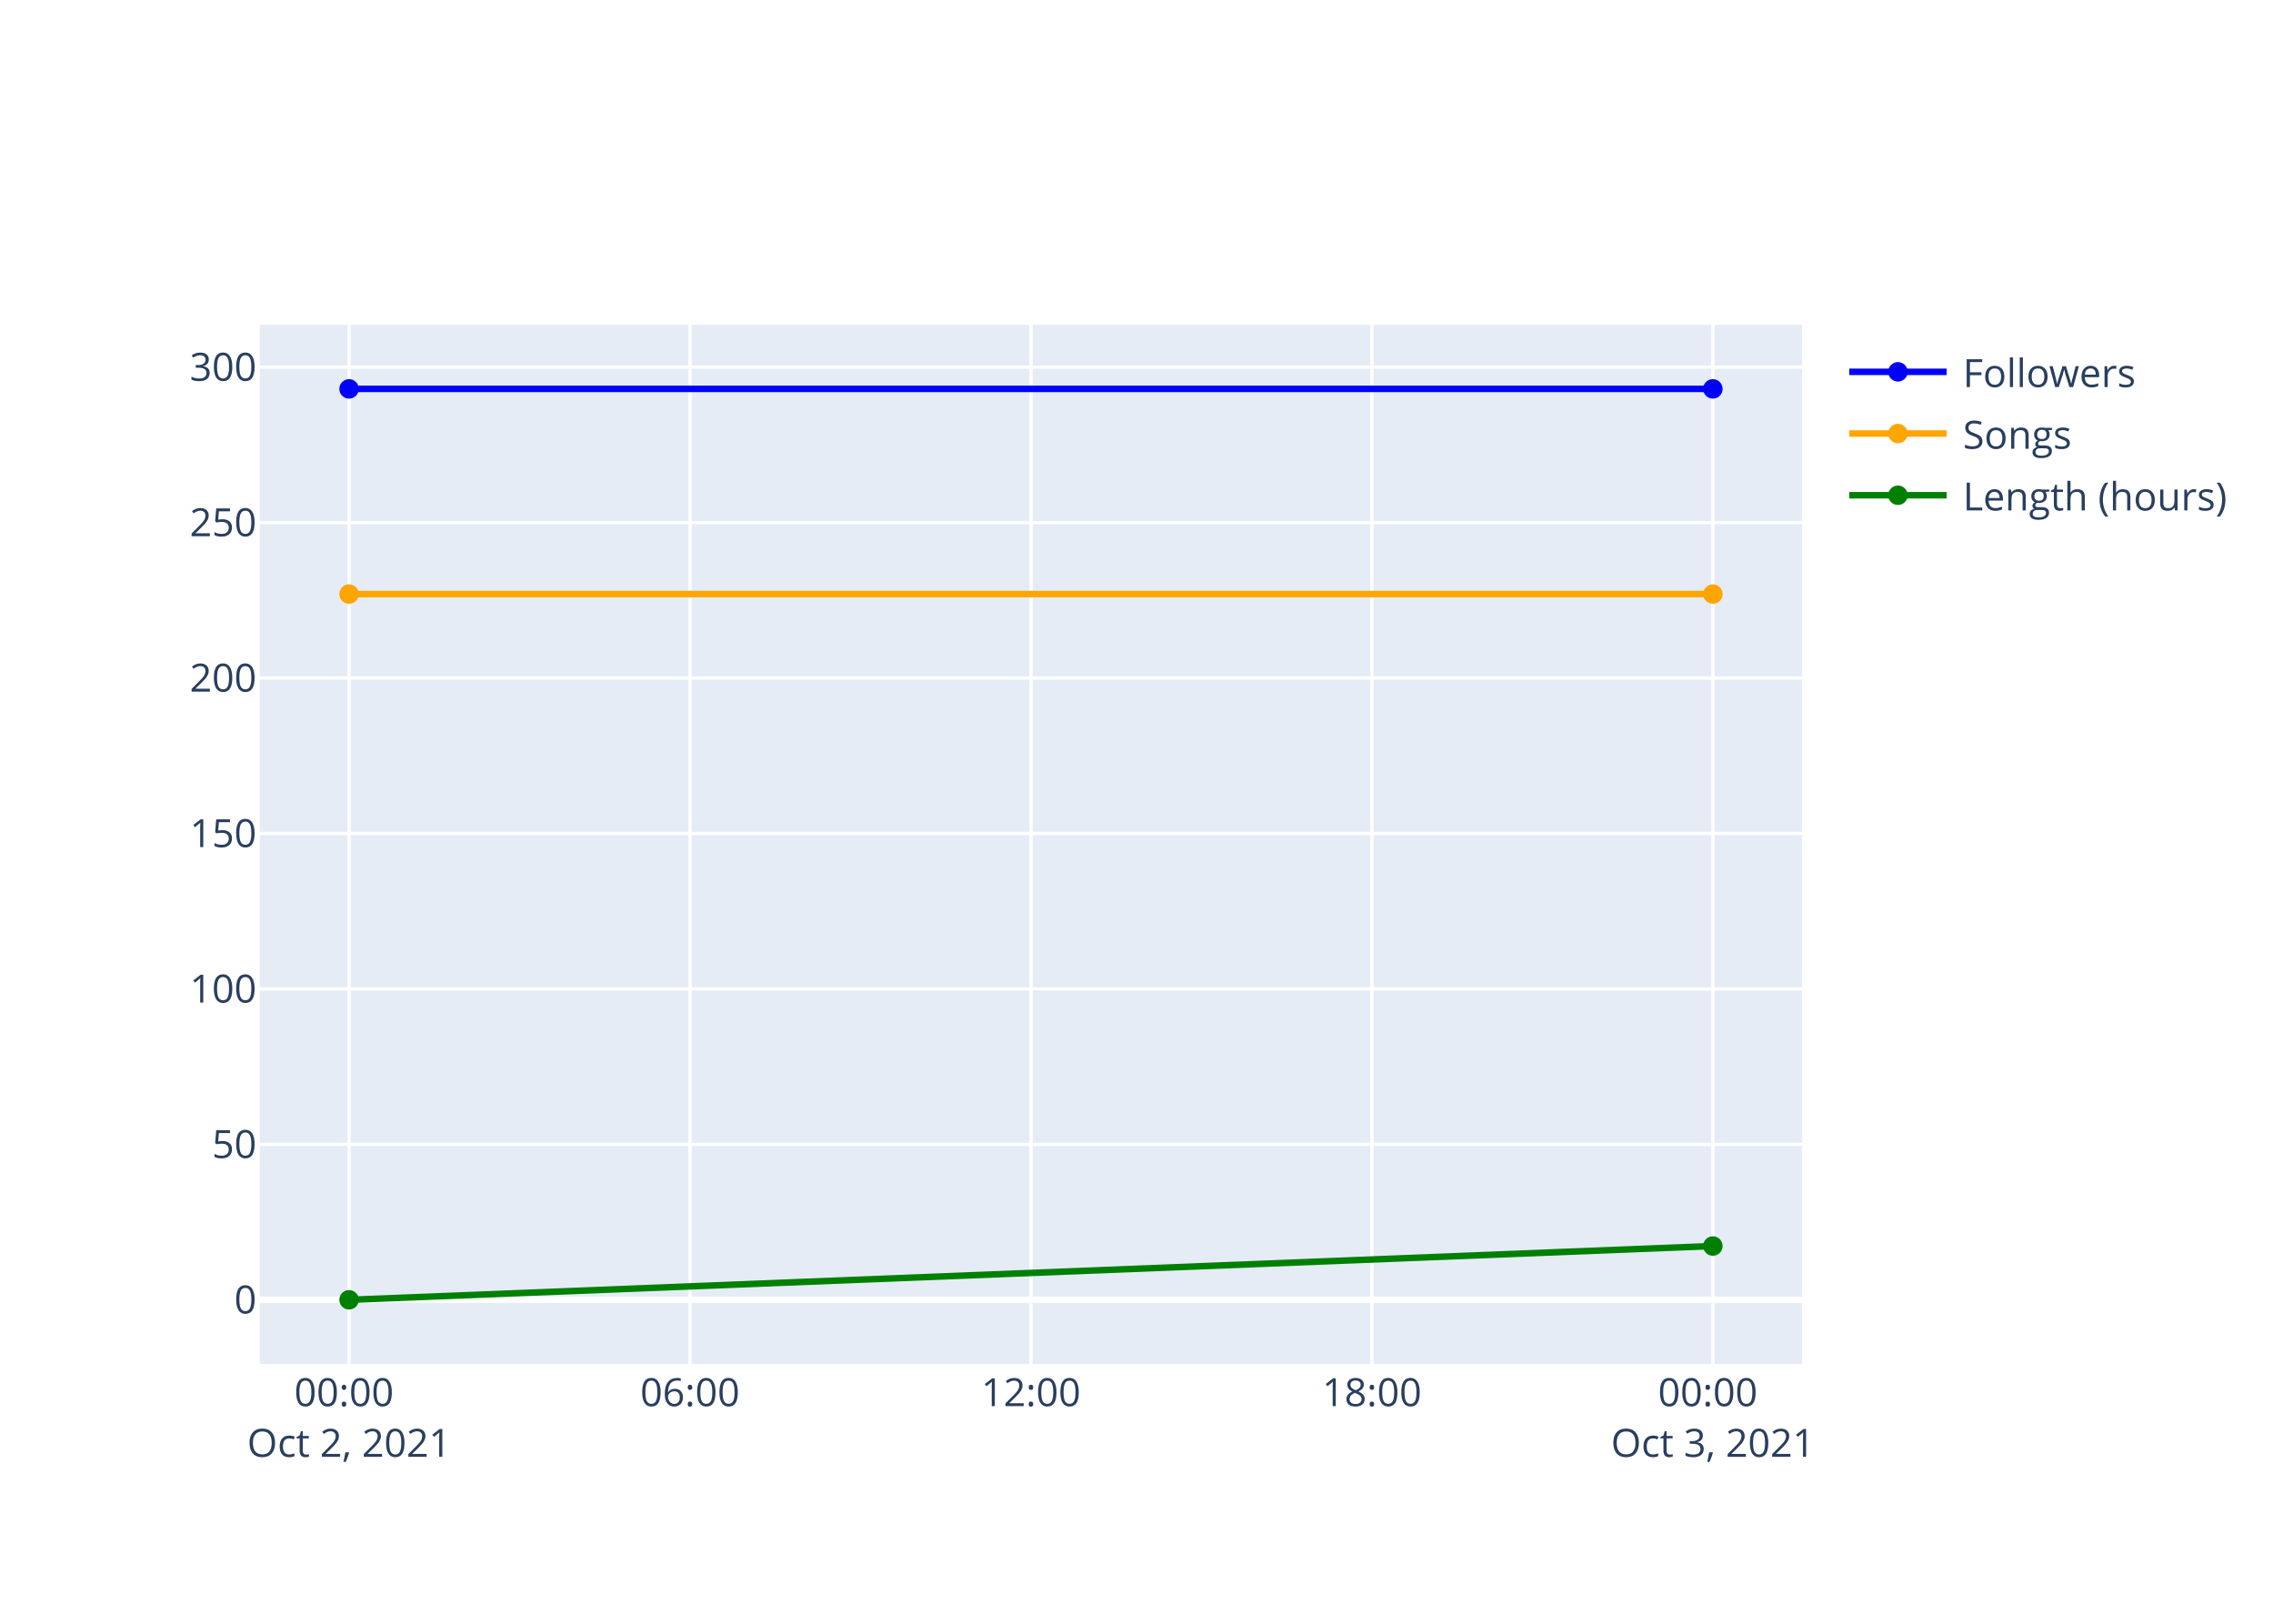
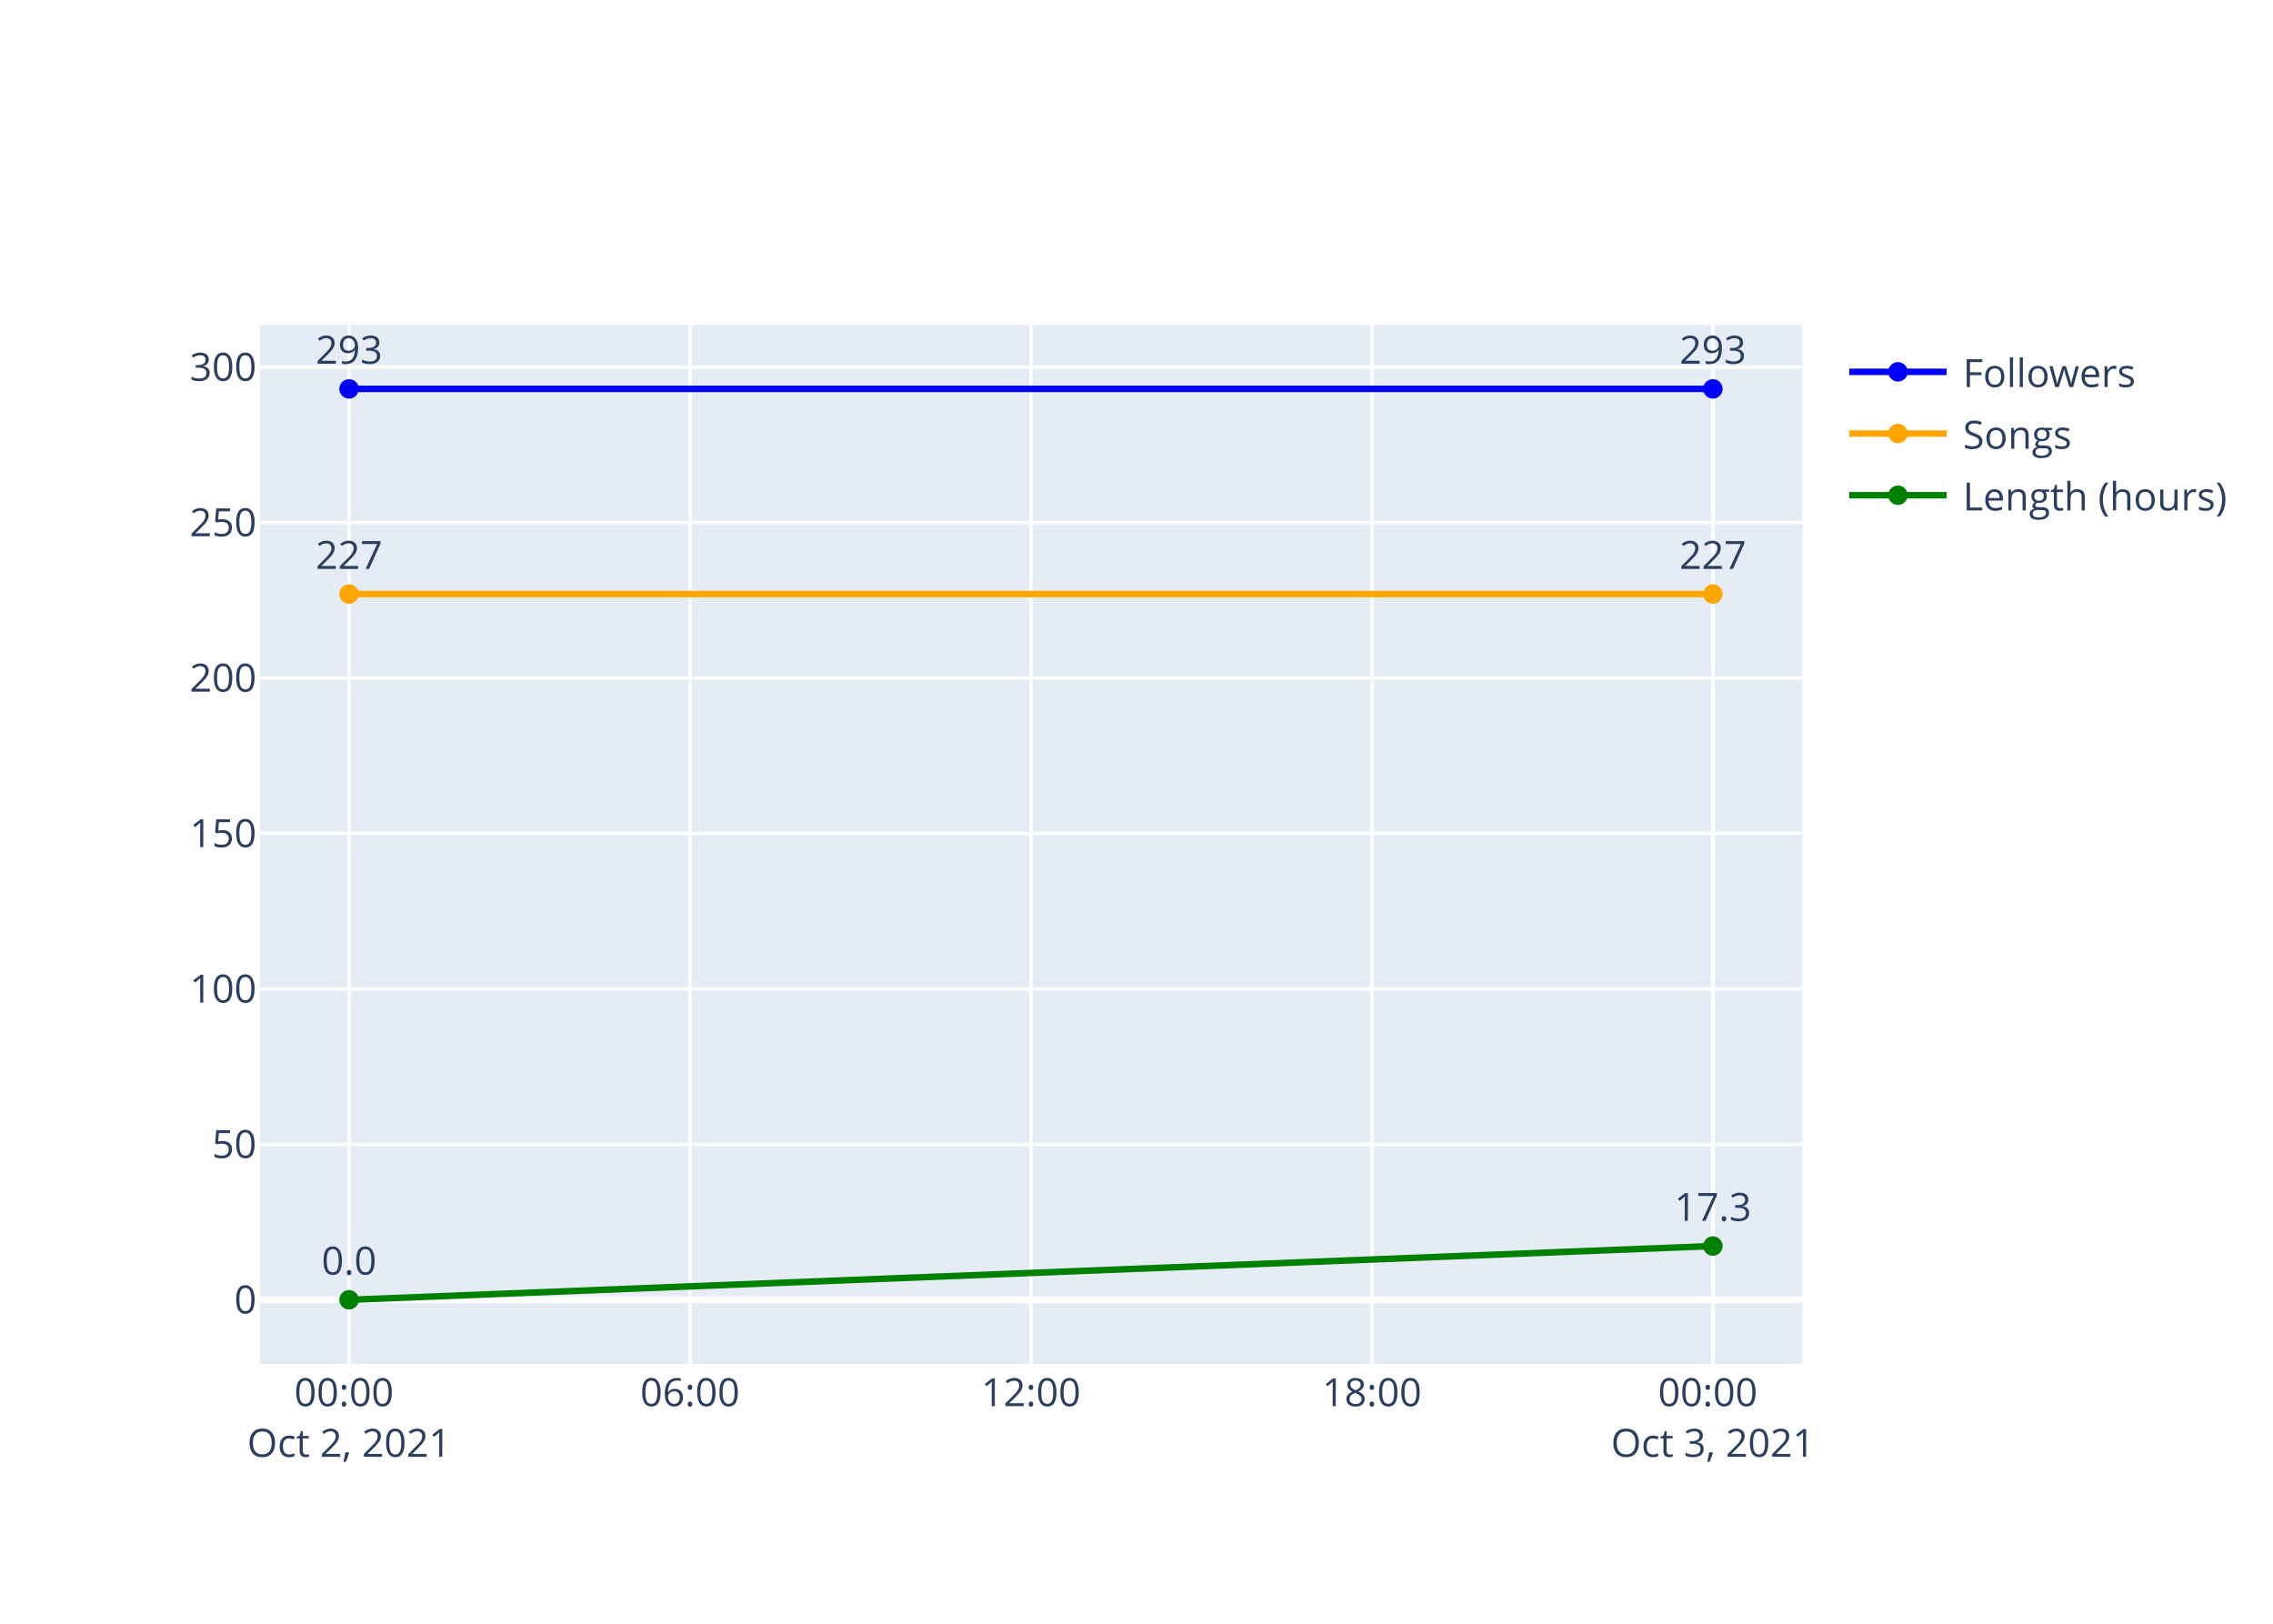
<svg xmlns="http://www.w3.org/2000/svg" class="main-svg" width="700" height="500" style="" viewBox="0 0 700 500">
  <rect x="0" y="0" width="700" height="500" style="fill: rgb(255, 255, 255); fill-opacity: 1;" />
-   <defs id="defs-7ebdac">
+   <defs id="defs-4142a3">
    <g class="clips">
-       <clipPath id="clip7ebdacxyplot" class="plotclip">
+       <clipPath id="clip4142a3xyplot" class="plotclip">
        <rect width="475" height="320" />
      </clipPath>
-       <clipPath class="axesclip" id="clip7ebdacx">
+       <clipPath class="axesclip" id="clip4142a3x">
        <rect x="80" y="0" width="475" height="500" />
      </clipPath>
-       <clipPath class="axesclip" id="clip7ebdacy">
+       <clipPath class="axesclip" id="clip4142a3y">
        <rect x="0" y="100" width="700" height="320" />
      </clipPath>
-       <clipPath class="axesclip" id="clip7ebdacxy">
+       <clipPath class="axesclip" id="clip4142a3xy">
        <rect x="80" y="100" width="475" height="320" />
      </clipPath>
    </g>
    <g class="gradients" />
    <g class="patterns" />
  </defs>
  <g class="bglayer">
    <rect class="bg" x="80" y="100" width="475" height="320" style="fill: rgb(229, 236, 246); fill-opacity: 1; stroke-width: 0;" />
  </g>
  <g class="layer-below">
    <g class="imagelayer" />
    <g class="shapelayer" />
  </g>
  <g class="cartesianlayer">
    <g class="subplot xy">
      <g class="layer-subplot">
        <g class="shapelayer" />
        <g class="imagelayer" />
      </g>
      <g class="gridlayer">
        <g class="x">
          <path class="xgrid crisp" transform="translate(107.5,0)" d="M0,100v320" style="stroke: rgb(255, 255, 255); stroke-opacity: 1; stroke-width: 1px;" />
          <path class="xgrid crisp" transform="translate(212.5,0)" d="M0,100v320" style="stroke: rgb(255, 255, 255); stroke-opacity: 1; stroke-width: 1px;" />
          <path class="xgrid crisp" transform="translate(317.5,0)" d="M0,100v320" style="stroke: rgb(255, 255, 255); stroke-opacity: 1; stroke-width: 1px;" />
          <path class="xgrid crisp" transform="translate(422.5,0)" d="M0,100v320" style="stroke: rgb(255, 255, 255); stroke-opacity: 1; stroke-width: 1px;" />
          <path class="xgrid crisp" transform="translate(527.5,0)" d="M0,100v320" style="stroke: rgb(255, 255, 255); stroke-opacity: 1; stroke-width: 1px;" />
        </g>
        <g class="y">
          <path class="ygrid crisp" transform="translate(0,352.38)" d="M80,0h475" style="stroke: rgb(255, 255, 255); stroke-opacity: 1; stroke-width: 1px;" />
          <path class="ygrid crisp" transform="translate(0,304.52)" d="M80,0h475" style="stroke: rgb(255, 255, 255); stroke-opacity: 1; stroke-width: 1px;" />
          <path class="ygrid crisp" transform="translate(0,256.65)" d="M80,0h475" style="stroke: rgb(255, 255, 255); stroke-opacity: 1; stroke-width: 1px;" />
          <path class="ygrid crisp" transform="translate(0,208.78)" d="M80,0h475" style="stroke: rgb(255, 255, 255); stroke-opacity: 1; stroke-width: 1px;" />
          <path class="ygrid crisp" transform="translate(0,160.92)" d="M80,0h475" style="stroke: rgb(255, 255, 255); stroke-opacity: 1; stroke-width: 1px;" />
          <path class="ygrid crisp" transform="translate(0,113.05)" d="M80,0h475" style="stroke: rgb(255, 255, 255); stroke-opacity: 1; stroke-width: 1px;" />
        </g>
      </g>
      <g class="zerolinelayer">
        <path class="yzl zl crisp" transform="translate(0,400.25)" d="M80,0h475" style="stroke: rgb(255, 255, 255); stroke-opacity: 1; stroke-width: 2px;" />
      </g>
      <path class="xlines-below" />
      <path class="ylines-below" />
      <g class="overlines-below" />
      <g class="xaxislayer-below" />
      <g class="yaxislayer-below" />
      <g class="overaxes-below" />
-       <g class="plot" transform="translate(80,100)" clip-path="url(#clip7ebdacxyplot)">
+       <g class="plot" transform="translate(80,100)" clip-path="url(#clip4142a3xyplot)">
        <g class="scatterlayer mlayer">
-           <g class="trace scatter trace93d95c" style="stroke-miterlimit: 2; opacity: 1;">
+           <g class="trace scatter trace7af058" style="stroke-miterlimit: 2; opacity: 1;">
            <g class="fills" />
            <g class="errorbars" />
            <g class="lines">
              <path class="js-line" d="M27.5,19.75L447.5,19.75" style="vector-effect: non-scaling-stroke; fill: none; stroke: rgb(0, 0, 255); stroke-opacity: 1; stroke-width: 2px; opacity: 1;" />
            </g>
            <g class="points">
              <path class="point" transform="translate(27.5,19.75)" d="M3,0A3,3 0 1,1 0,-3A3,3 0 0,1 3,0Z" style="opacity: 1; stroke-width: 0px; fill: rgb(0, 0, 255); fill-opacity: 1;" />
              <path class="point" transform="translate(447.5,19.75)" d="M3,0A3,3 0 1,1 0,-3A3,3 0 0,1 3,0Z" style="opacity: 1; stroke-width: 0px; fill: rgb(0, 0, 255); fill-opacity: 1;" />
            </g>
-             <g class="text" />
-           </g>
-           <g class="trace scatter trace5cc070" style="stroke-miterlimit: 2; opacity: 1;">
+             <g class="text">
+               <g class="textpoint" transform="translate(0,-7.75)">
+                 <text x="27.5" y="19.75" text-anchor="middle" style="font-family: 'Open Sans', verdana, arial, sans-serif; font-size: 12px; fill: rgb(42, 63, 95); fill-opacity: 1; white-space: pre;">293</text>
+               </g>
+               <g class="textpoint" transform="translate(0,-7.75)">
+                 <text x="447.5" y="19.75" text-anchor="middle" style="font-family: 'Open Sans', verdana, arial, sans-serif; font-size: 12px; fill: rgb(42, 63, 95); fill-opacity: 1; white-space: pre;">293</text>
+               </g>
+             </g>
+           </g>
+           <g class="trace scatter trace94cccd" style="stroke-miterlimit: 2; opacity: 1;">
            <g class="fills" />
            <g class="errorbars" />
            <g class="lines">
              <path class="js-line" d="M27.5,82.93L447.5,82.93" style="vector-effect: non-scaling-stroke; fill: none; stroke: rgb(255, 165, 0); stroke-opacity: 1; stroke-width: 2px; opacity: 1;" />
            </g>
            <g class="points">
              <path class="point" transform="translate(27.5,82.93)" d="M3,0A3,3 0 1,1 0,-3A3,3 0 0,1 3,0Z" style="opacity: 1; stroke-width: 0px; fill: rgb(255, 165, 0); fill-opacity: 1;" />
              <path class="point" transform="translate(447.5,82.93)" d="M3,0A3,3 0 1,1 0,-3A3,3 0 0,1 3,0Z" style="opacity: 1; stroke-width: 0px; fill: rgb(255, 165, 0); fill-opacity: 1;" />
            </g>
-             <g class="text" />
-           </g>
-           <g class="trace scatter trace09c1b9" style="stroke-miterlimit: 2; opacity: 1;">
+             <g class="text">
+               <g class="textpoint" transform="translate(0,-7.75)">
+                 <text x="27.5" y="82.93" text-anchor="middle" style="font-family: 'Open Sans', verdana, arial, sans-serif; font-size: 12px; fill: rgb(42, 63, 95); fill-opacity: 1; white-space: pre;">227</text>
+               </g>
+               <g class="textpoint" transform="translate(0,-7.75)">
+                 <text x="447.5" y="82.93" text-anchor="middle" style="font-family: 'Open Sans', verdana, arial, sans-serif; font-size: 12px; fill: rgb(42, 63, 95); fill-opacity: 1; white-space: pre;">227</text>
+               </g>
+             </g>
+           </g>
+           <g class="trace scatter traced87c7f" style="stroke-miterlimit: 2; opacity: 1;">
            <g class="fills" />
            <g class="errorbars" />
            <g class="lines">
              <path class="js-line" d="M27.5,300.25L447.5,283.69" style="vector-effect: non-scaling-stroke; fill: none; stroke: rgb(0, 128, 0); stroke-opacity: 1; stroke-width: 2px; opacity: 1;" />
            </g>
            <g class="points">
              <path class="point" transform="translate(27.5,300.25)" d="M3,0A3,3 0 1,1 0,-3A3,3 0 0,1 3,0Z" style="opacity: 1; stroke-width: 0px; fill: rgb(0, 128, 0); fill-opacity: 1;" />
              <path class="point" transform="translate(447.5,283.69)" d="M3,0A3,3 0 1,1 0,-3A3,3 0 0,1 3,0Z" style="opacity: 1; stroke-width: 0px; fill: rgb(0, 128, 0); fill-opacity: 1;" />
            </g>
-             <g class="text" />
+             <g class="text">
+               <g class="textpoint" transform="translate(0,-7.75)">
+                 <text x="27.5" y="300.25" text-anchor="middle" style="font-family: 'Open Sans', verdana, arial, sans-serif; font-size: 12px; fill: rgb(42, 63, 95); fill-opacity: 1; white-space: pre;">0.0</text>
+               </g>
+               <g class="textpoint" transform="translate(0,-7.75)">
+                 <text x="447.5" y="283.69" text-anchor="middle" style="font-family: 'Open Sans', verdana, arial, sans-serif; font-size: 12px; fill: rgb(42, 63, 95); fill-opacity: 1; white-space: pre;">17.3</text>
+               </g>
+             </g>
          </g>
        </g>
      </g>
      <g class="overplot" />
      <path class="xlines-above crisp" d="M0,0" style="fill: none;" />
      <path class="ylines-above crisp" d="M0,0" style="fill: none;" />
      <g class="overlines-above" />
      <g class="xaxislayer-above">
        <g class="xtick">
          <text text-anchor="middle" x="0" y="433" transform="translate(107.5,0)" style="font-family: 'Open Sans', verdana, arial, sans-serif; font-size: 12px; fill: rgb(42, 63, 95); fill-opacity: 1; white-space: pre; opacity: 1;">
            <tspan class="line" dy="0em" x="0" y="433">00:00</tspan>
            <tspan class="line" dy="1.3em" x="0" y="433">Oct 2, 2021</tspan>
          </text>
        </g>
        <g class="xtick">
          <text text-anchor="middle" x="0" y="433" style="font-family: 'Open Sans', verdana, arial, sans-serif; font-size: 12px; fill: rgb(42, 63, 95); fill-opacity: 1; white-space: pre; opacity: 1;" transform="translate(212.5,0)">06:00</text>
        </g>
        <g class="xtick">
          <text text-anchor="middle" x="0" y="433" style="font-family: 'Open Sans', verdana, arial, sans-serif; font-size: 12px; fill: rgb(42, 63, 95); fill-opacity: 1; white-space: pre; opacity: 1;" transform="translate(317.5,0)">12:00</text>
        </g>
        <g class="xtick">
          <text text-anchor="middle" x="0" y="433" style="font-family: 'Open Sans', verdana, arial, sans-serif; font-size: 12px; fill: rgb(42, 63, 95); fill-opacity: 1; white-space: pre; opacity: 1;" transform="translate(422.5,0)">18:00</text>
        </g>
        <g class="xtick">
          <text text-anchor="middle" x="0" y="433" style="font-family: 'Open Sans', verdana, arial, sans-serif; font-size: 12px; fill: rgb(42, 63, 95); fill-opacity: 1; white-space: pre; opacity: 1;" transform="translate(527.5,0)">
            <tspan class="line" dy="0em" x="0" y="433">00:00</tspan>
            <tspan class="line" dy="1.3em" x="0" y="433">Oct 3, 2021</tspan>
          </text>
        </g>
      </g>
      <g class="yaxislayer-above">
        <g class="ytick">
          <text text-anchor="end" x="79" y="4.2" transform="translate(0,400.25)" style="font-family: 'Open Sans', verdana, arial, sans-serif; font-size: 12px; fill: rgb(42, 63, 95); fill-opacity: 1; white-space: pre; opacity: 1;">0</text>
        </g>
        <g class="ytick">
          <text text-anchor="end" x="79" y="4.2" style="font-family: 'Open Sans', verdana, arial, sans-serif; font-size: 12px; fill: rgb(42, 63, 95); fill-opacity: 1; white-space: pre; opacity: 1;" transform="translate(0,352.38)">50</text>
        </g>
        <g class="ytick">
          <text text-anchor="end" x="79" y="4.2" style="font-family: 'Open Sans', verdana, arial, sans-serif; font-size: 12px; fill: rgb(42, 63, 95); fill-opacity: 1; white-space: pre; opacity: 1;" transform="translate(0,304.52)">100</text>
        </g>
        <g class="ytick">
          <text text-anchor="end" x="79" y="4.2" style="font-family: 'Open Sans', verdana, arial, sans-serif; font-size: 12px; fill: rgb(42, 63, 95); fill-opacity: 1; white-space: pre; opacity: 1;" transform="translate(0,256.65)">150</text>
        </g>
        <g class="ytick">
          <text text-anchor="end" x="79" y="4.2" style="font-family: 'Open Sans', verdana, arial, sans-serif; font-size: 12px; fill: rgb(42, 63, 95); fill-opacity: 1; white-space: pre; opacity: 1;" transform="translate(0,208.78)">200</text>
        </g>
        <g class="ytick">
          <text text-anchor="end" x="79" y="4.2" style="font-family: 'Open Sans', verdana, arial, sans-serif; font-size: 12px; fill: rgb(42, 63, 95); fill-opacity: 1; white-space: pre; opacity: 1;" transform="translate(0,160.92)">250</text>
        </g>
        <g class="ytick">
          <text text-anchor="end" x="79" y="4.2" style="font-family: 'Open Sans', verdana, arial, sans-serif; font-size: 12px; fill: rgb(42, 63, 95); fill-opacity: 1; white-space: pre; opacity: 1;" transform="translate(0,113.05)">300</text>
        </g>
      </g>
      <g class="overaxes-above" />
    </g>
  </g>
  <g class="polarlayer" />
  <g class="ternarylayer" />
  <g class="geolayer" />
  <g class="funnelarealayer" />
  <g class="pielayer" />
  <g class="iciclelayer" />
  <g class="treemaplayer" />
  <g class="sunburstlayer" />
  <g class="glimages" />
-   <defs id="topdefs-7ebdac">
+   <defs id="topdefs-4142a3">
    <g class="clips" />
-     <clipPath id="legend7ebdac">
+     <clipPath id="legend4142a3">
      <rect width="124" height="67" x="0" y="0" />
    </clipPath>
  </defs>
  <g class="layer-above">
    <g class="imagelayer" />
    <g class="shapelayer" />
  </g>
  <g class="infolayer">
    <g class="legend" pointer-events="all" transform="translate(564.5,100)">
      <rect class="bg" shape-rendering="crispEdges" style="stroke: rgb(68, 68, 68); stroke-opacity: 1; fill: rgb(255, 255, 255); fill-opacity: 1; stroke-width: 0px;" width="124" height="67" x="0" y="0" />
-       <g class="scrollbox" transform="" clip-path="url(#legend7ebdac)">
+       <g class="scrollbox" transform="" clip-path="url(#legend4142a3)">
        <g class="groups">
          <g class="traces" transform="translate(0,14.5)" style="opacity: 1;">
            <text class="legendtext" text-anchor="start" x="40" y="4.68" style="font-family: 'Open Sans', verdana, arial, sans-serif; font-size: 12px; fill: rgb(42, 63, 95); fill-opacity: 1; white-space: pre;">Followers</text>
            <g class="layers" style="opacity: 1;">
              <g class="legendfill" />
              <g class="legendlines">
                <path class="js-line" d="M5,0h30" style="fill: none; stroke: rgb(0, 0, 255); stroke-opacity: 1; stroke-width: 2px;" />
              </g>
              <g class="legendsymbols">
                <g class="legendpoints">
                  <path class="scatterpts" transform="translate(20,0)" d="M3,0A3,3 0 1,1 0,-3A3,3 0 0,1 3,0Z" style="opacity: 1; stroke-width: 0px; fill: rgb(0, 0, 255); fill-opacity: 1;" />
                </g>
              </g>
            </g>
            <rect class="legendtoggle" x="0" y="-9.5" width="118.062" height="19" style="fill: rgb(0, 0, 0); fill-opacity: 0;" />
          </g>
          <g class="traces" transform="translate(0,33.5)" style="opacity: 1;">
            <text class="legendtext" text-anchor="start" x="40" y="4.68" style="font-family: 'Open Sans', verdana, arial, sans-serif; font-size: 12px; fill: rgb(42, 63, 95); fill-opacity: 1; white-space: pre;">Songs</text>
            <g class="layers" style="opacity: 1;">
              <g class="legendfill" />
              <g class="legendlines">
                <path class="js-line" d="M5,0h30" style="fill: none; stroke: rgb(255, 165, 0); stroke-opacity: 1; stroke-width: 2px;" />
              </g>
              <g class="legendsymbols">
                <g class="legendpoints">
                  <path class="scatterpts" transform="translate(20,0)" d="M3,0A3,3 0 1,1 0,-3A3,3 0 0,1 3,0Z" style="opacity: 1; stroke-width: 0px; fill: rgb(255, 165, 0); fill-opacity: 1;" />
                </g>
              </g>
            </g>
            <rect class="legendtoggle" x="0" y="-9.5" width="118.062" height="19" style="fill: rgb(0, 0, 0); fill-opacity: 0;" />
          </g>
          <g class="traces" transform="translate(0,52.5)" style="opacity: 1;">
            <text class="legendtext" text-anchor="start" x="40" y="4.68" style="font-family: 'Open Sans', verdana, arial, sans-serif; font-size: 12px; fill: rgb(42, 63, 95); fill-opacity: 1; white-space: pre;">Length (hours)</text>
            <g class="layers" style="opacity: 1;">
              <g class="legendfill" />
              <g class="legendlines">
                <path class="js-line" d="M5,0h30" style="fill: none; stroke: rgb(0, 128, 0); stroke-opacity: 1; stroke-width: 2px;" />
              </g>
              <g class="legendsymbols">
                <g class="legendpoints">
                  <path class="scatterpts" transform="translate(20,0)" d="M3,0A3,3 0 1,1 0,-3A3,3 0 0,1 3,0Z" style="opacity: 1; stroke-width: 0px; fill: rgb(0, 128, 0); fill-opacity: 1;" />
                </g>
              </g>
            </g>
            <rect class="legendtoggle" x="0" y="-9.5" width="118.062" height="19" style="fill: rgb(0, 0, 0); fill-opacity: 0;" />
          </g>
        </g>
      </g>
      <rect class="scrollbar" rx="20" ry="3" width="0" height="0" style="fill: rgb(128, 139, 164); fill-opacity: 1;" x="0" y="0" />
    </g>
    <g class="g-gtitle" />
    <g class="g-xtitle" />
    <g class="g-ytitle" />
  </g>
</svg>
